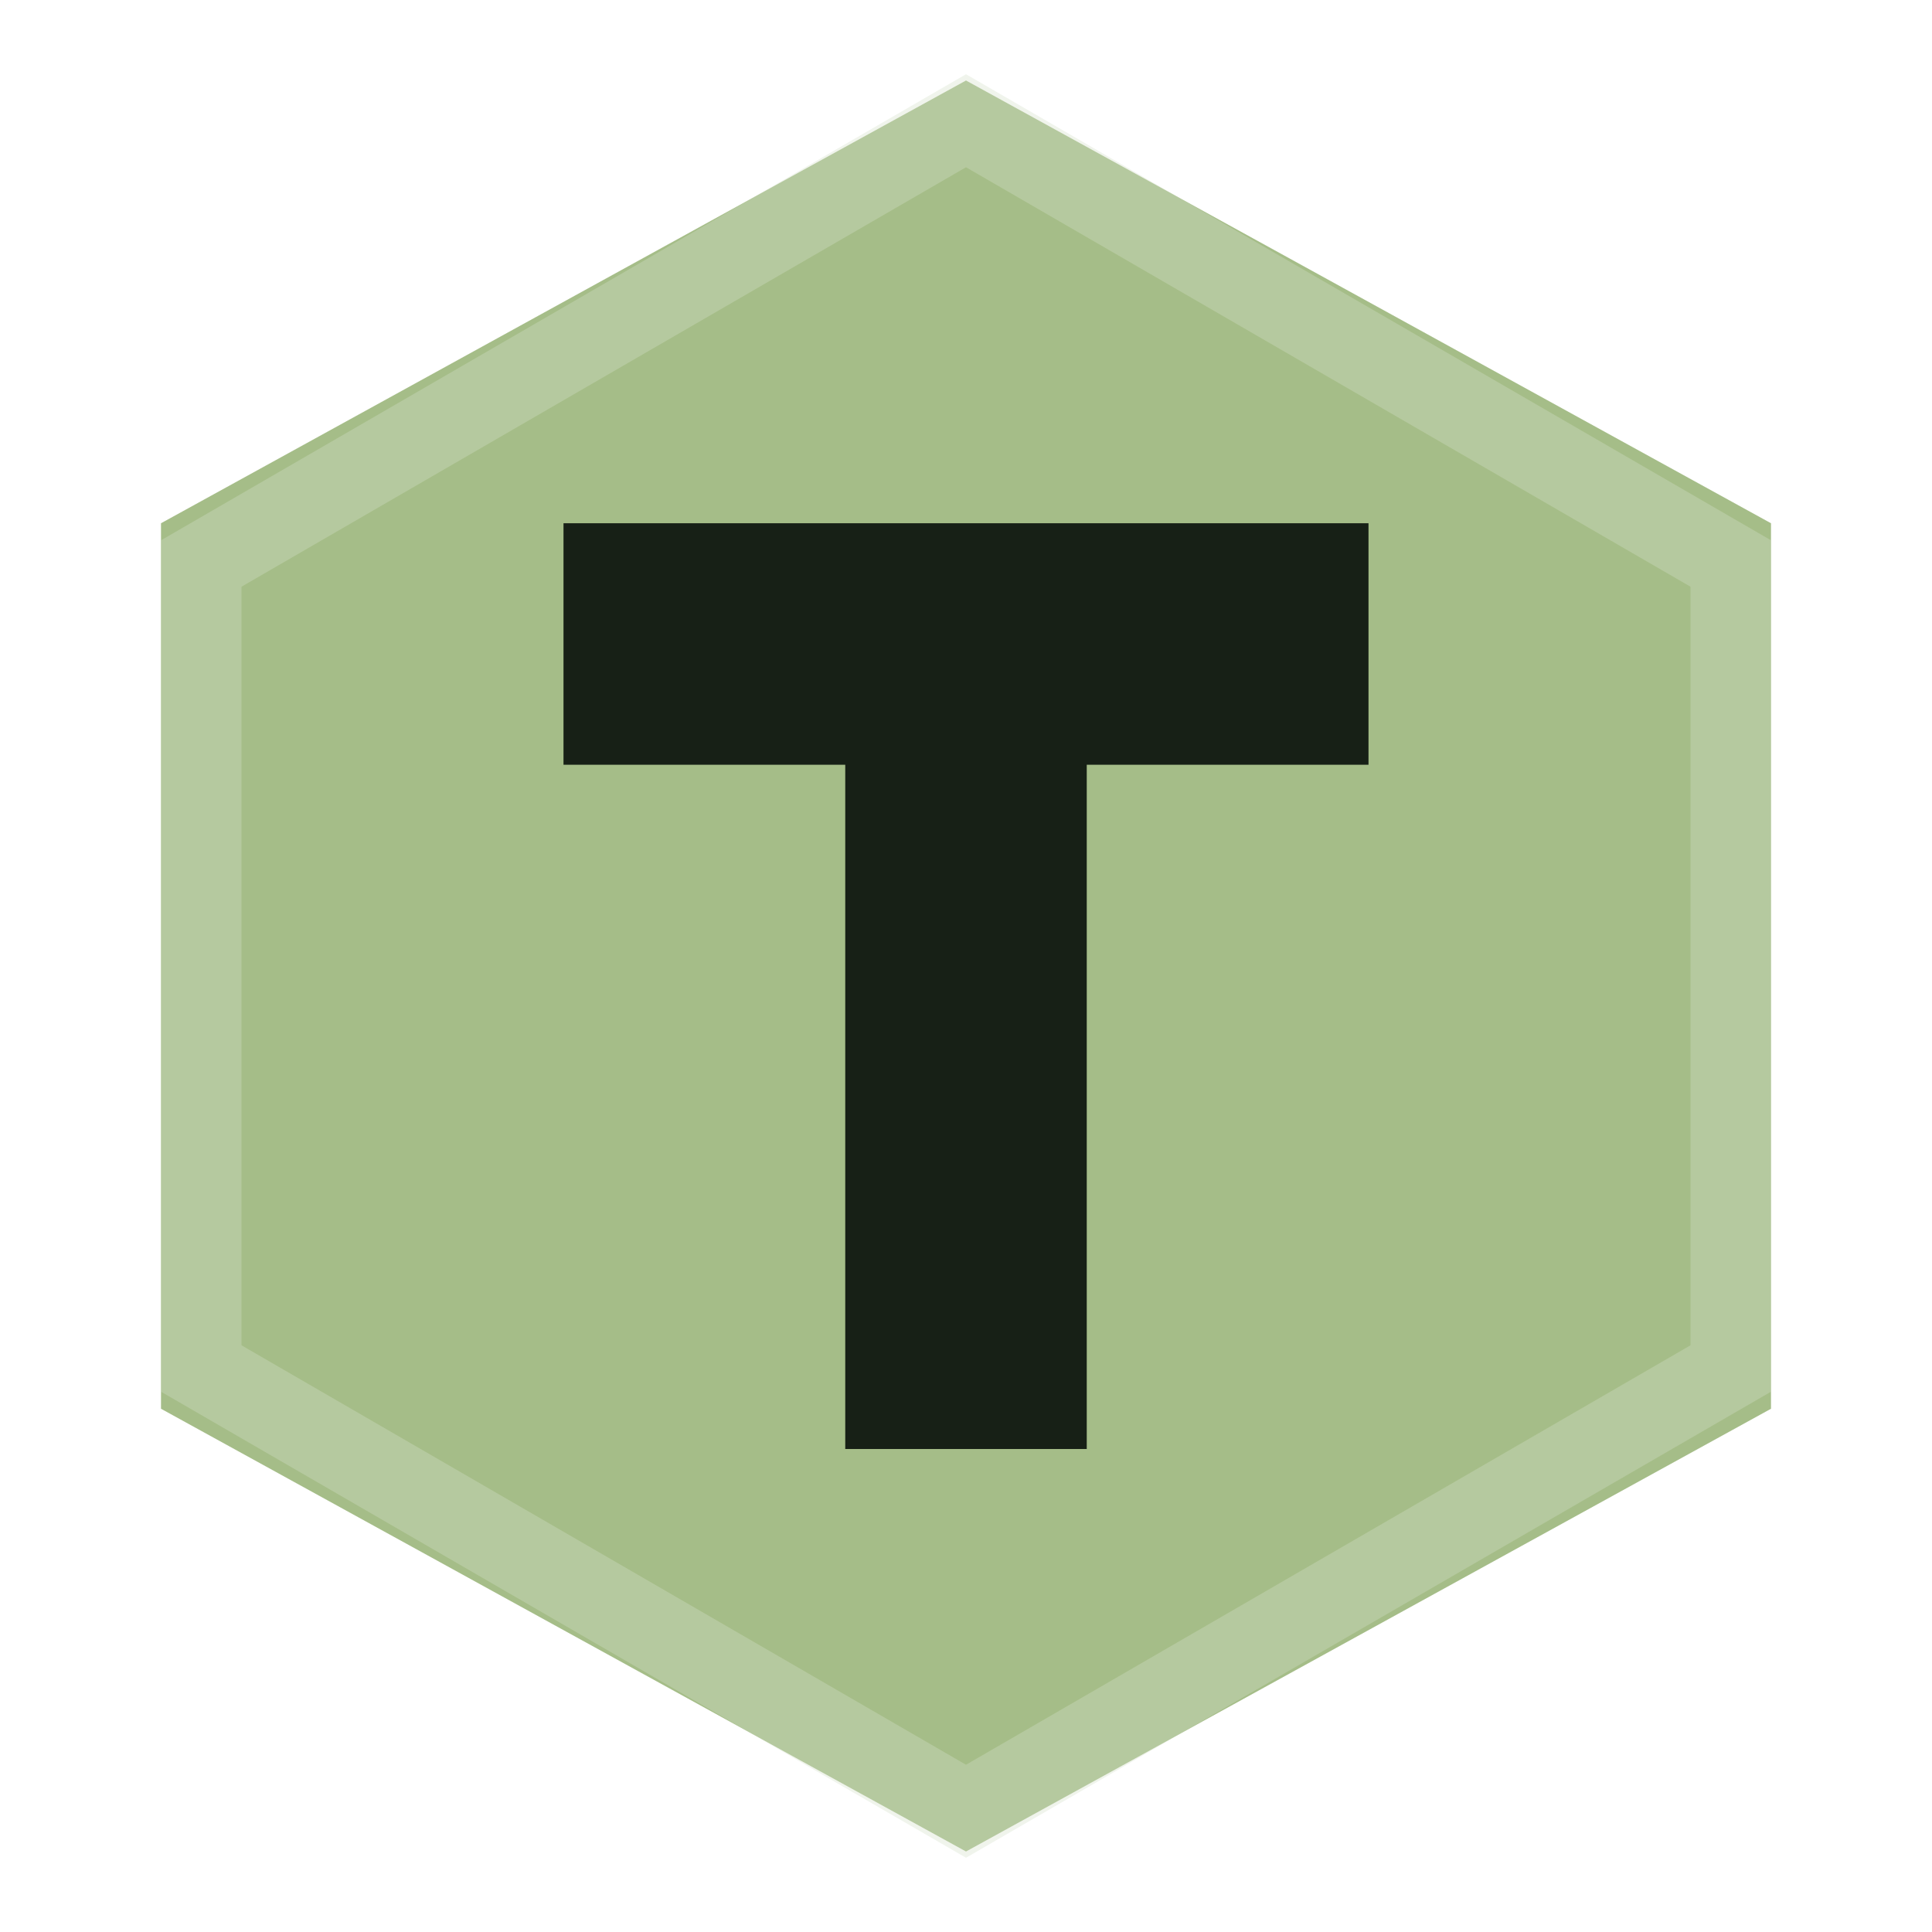
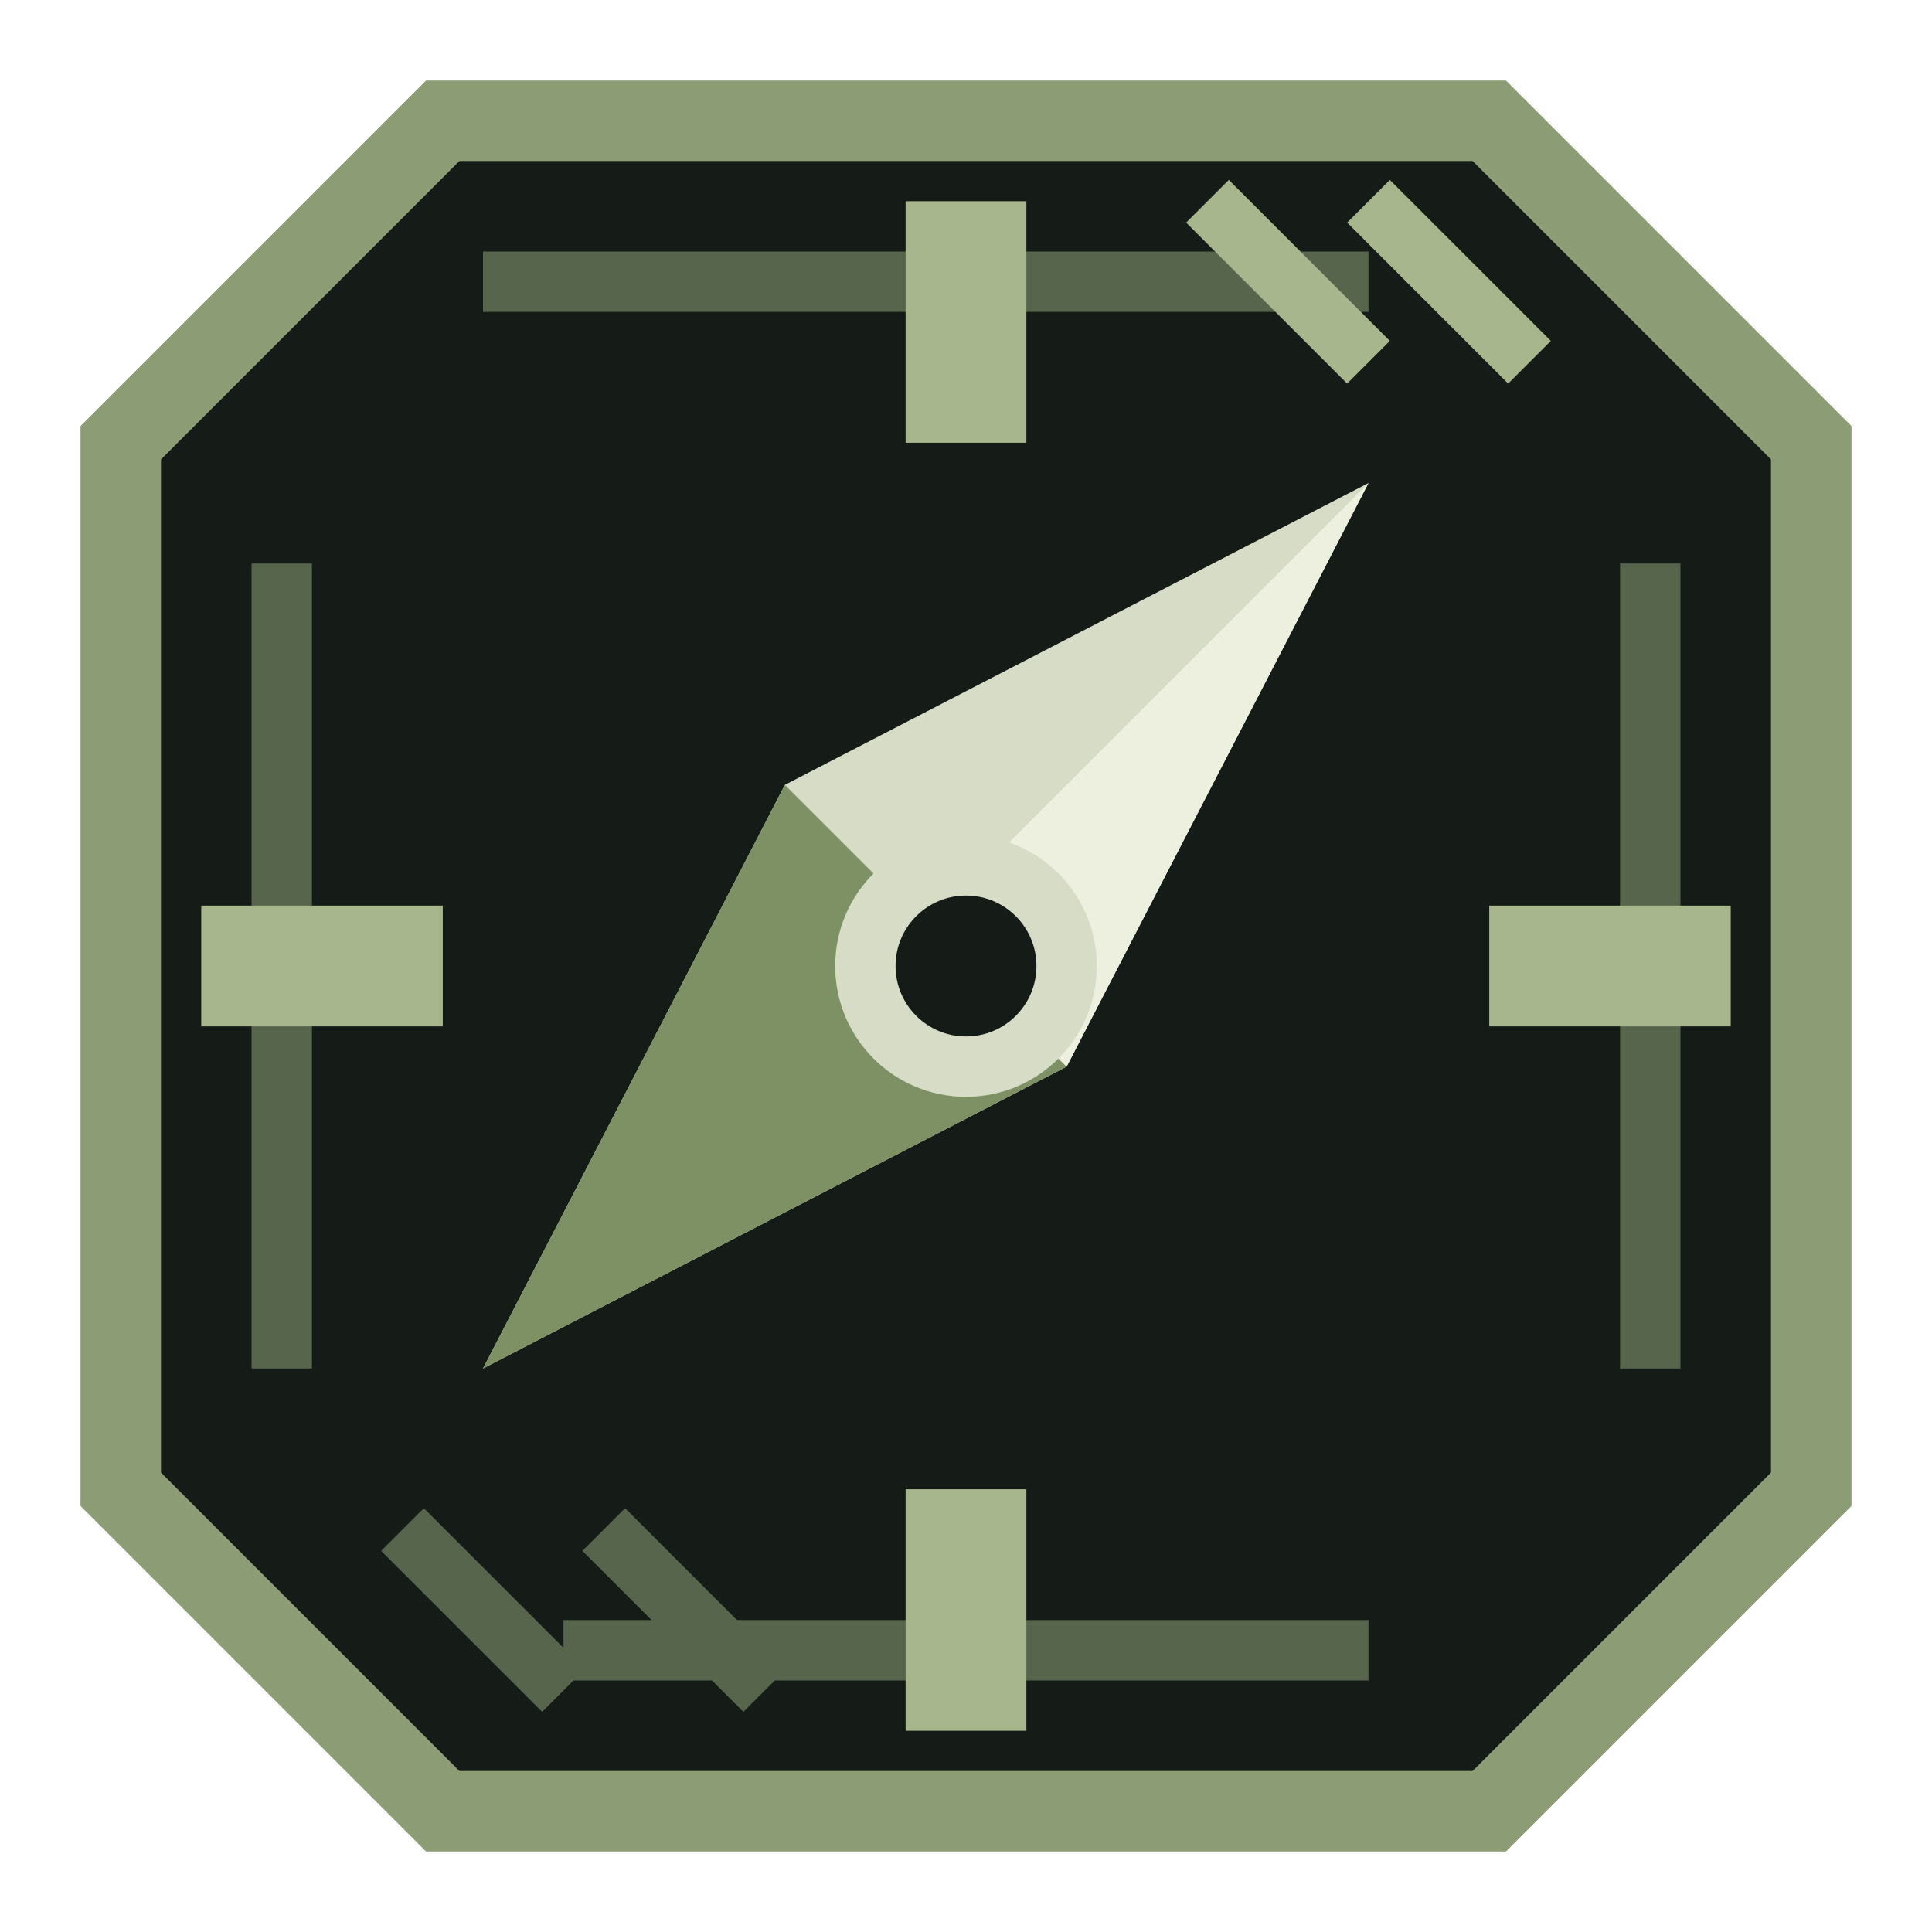
<svg xmlns="http://www.w3.org/2000/svg" viewBox="0 0 48 48" fill="none">
-   <path d="m24 2 20 11v22L24 46 4 35V13L24 2Z" fill="#a5bd88" />
-   <path d="M14 13h20v6h-7v17h-6V19h-7v-6Z" fill="#172016" />
-   <path d="m24 3 19 11v20L24 45 5 34V14L24 3Z" stroke="#d4dfc9" stroke-opacity=".35" stroke-width="2" />
+   <path d="M11 3h26l8 8v26l-8 8H11l-8-8V11l8-8Z" fill="#151c17" stroke="#8c9c75" stroke-width="2" />
+   <path d="M12 7h22M7 14v20M14 41h20M41 14v20" stroke="#56654c" stroke-width="1.5" />
+   <path d="M22.5 5h3v6h-3zM37 22.5h6v3h-6zM22.5 37h3v6h-3zM5 22.5h6v3H5z" fill="#a8b68d" />
+   <path d="m34 12-7.5 14.5L12 34l7.5-14.5L34 12Z" fill="#d7dcc7" />
+   <path d="m12 34 7.5-14.5 7 7L12 34Z" fill="#7d9165" />
+   <path d="m34 12-7.5 14.5-3.5-3.5L34 12Z" fill="#eef0df" />
+   <path d="m30 5 4 4M34 5l4 4" stroke="#a8b68d" stroke-width="1.5" />
+   <circle cx="24" cy="24" r="2.5" fill="#151c17" stroke="#d7dcc7" stroke-width="1.5" />
+   <path d="m10 38 4 4m1-4 4 4" stroke="#56654c" stroke-width="1.5" />
</svg>
